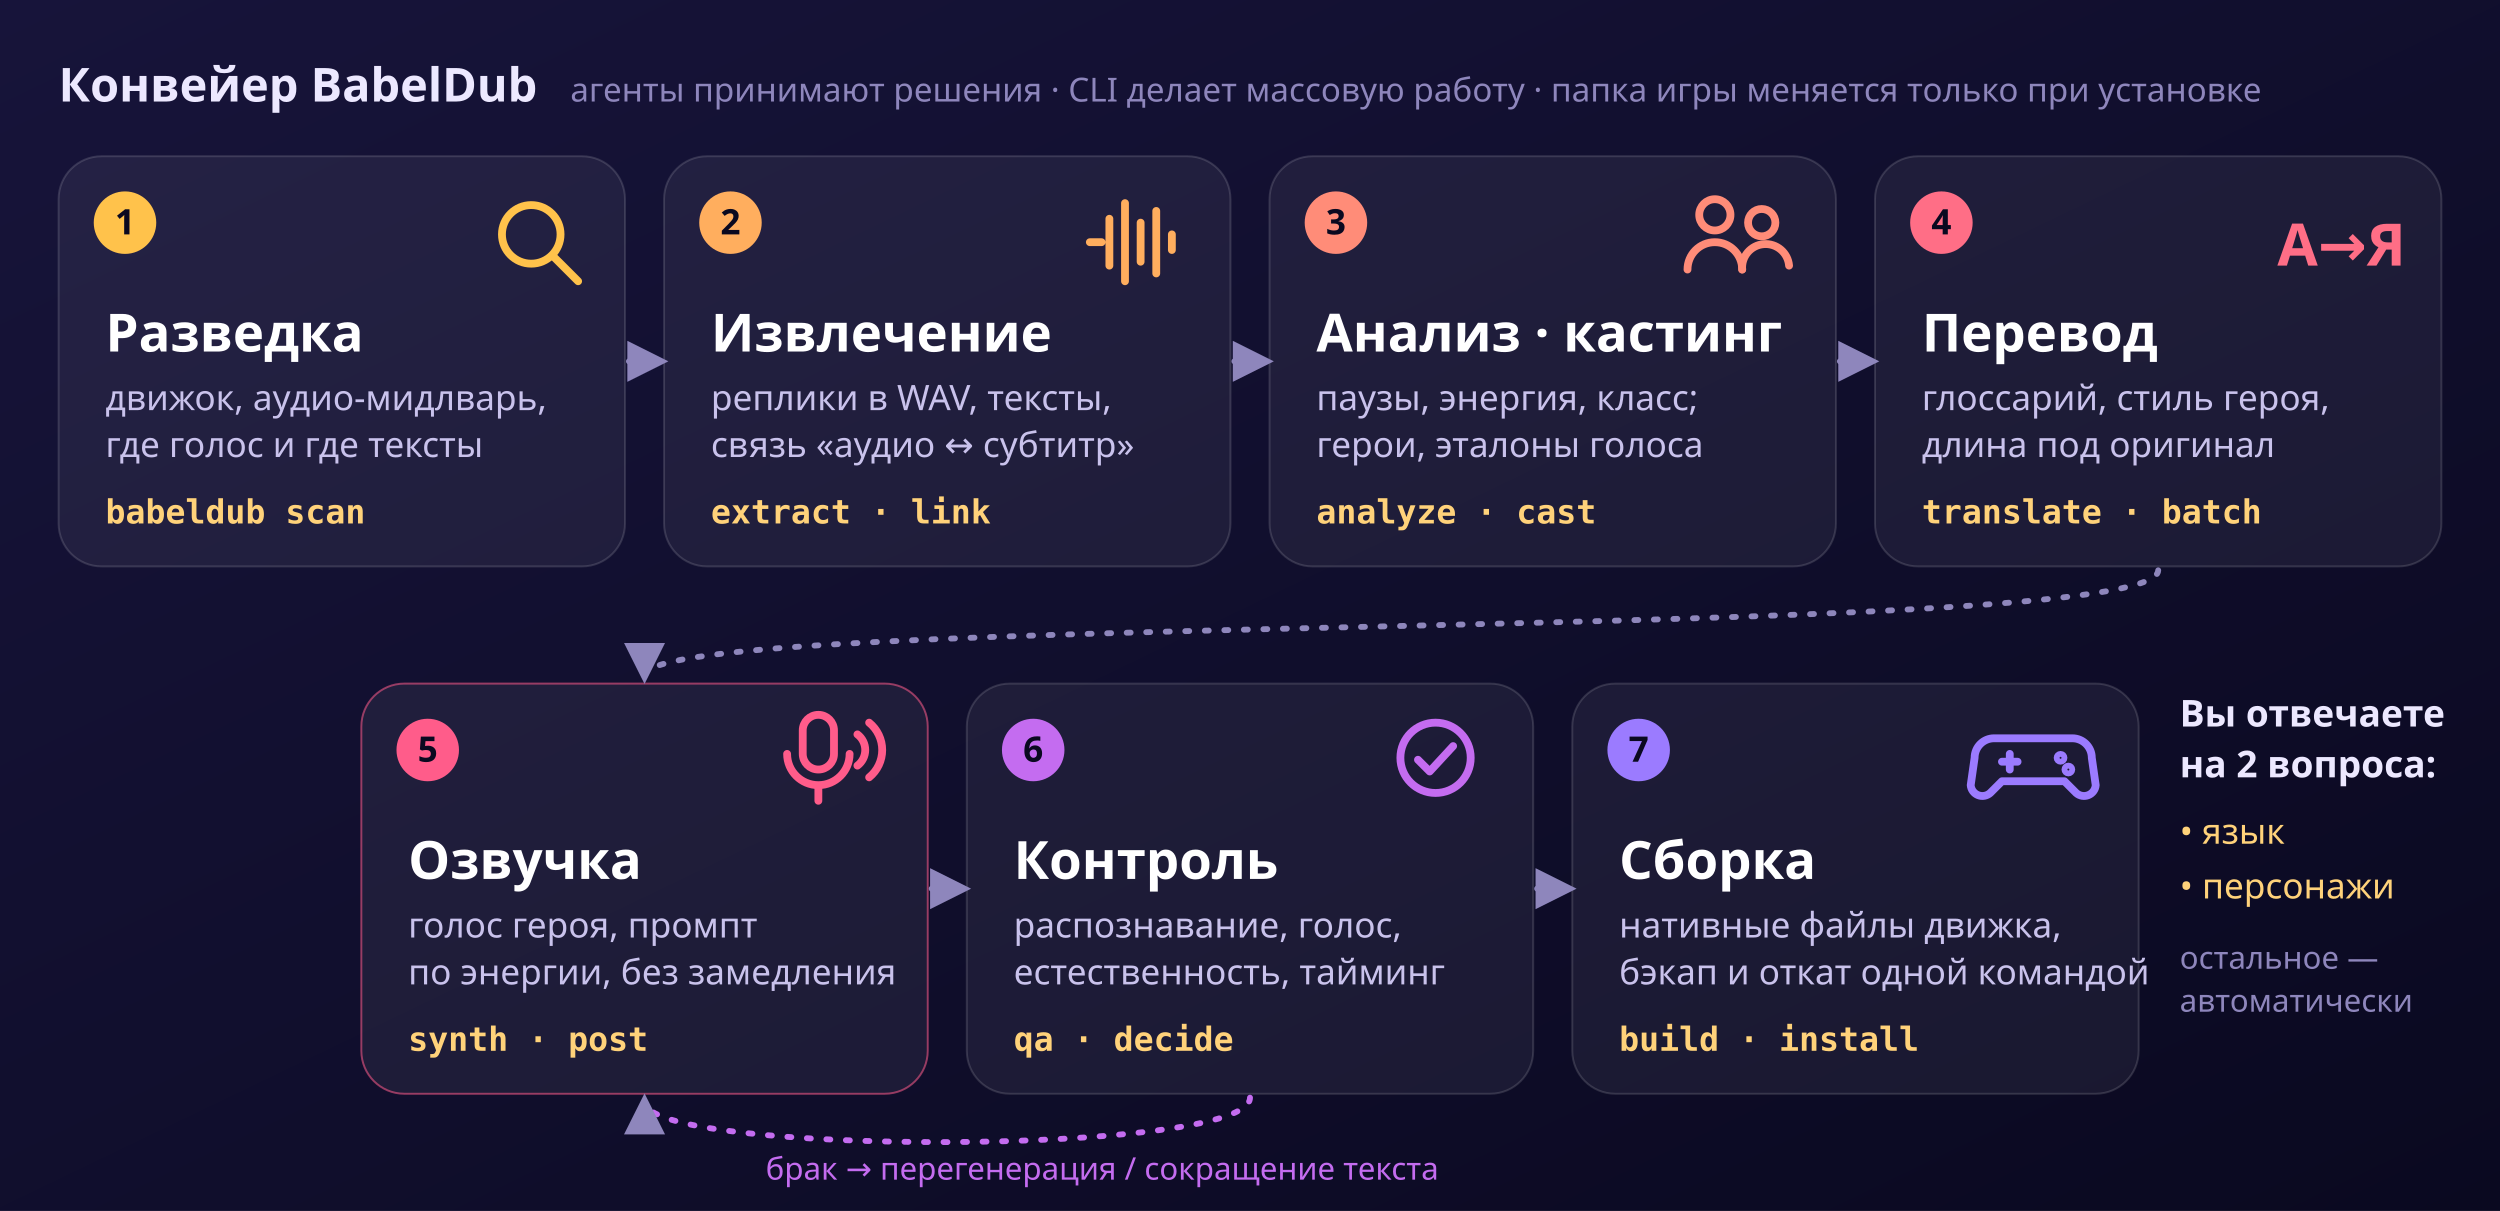
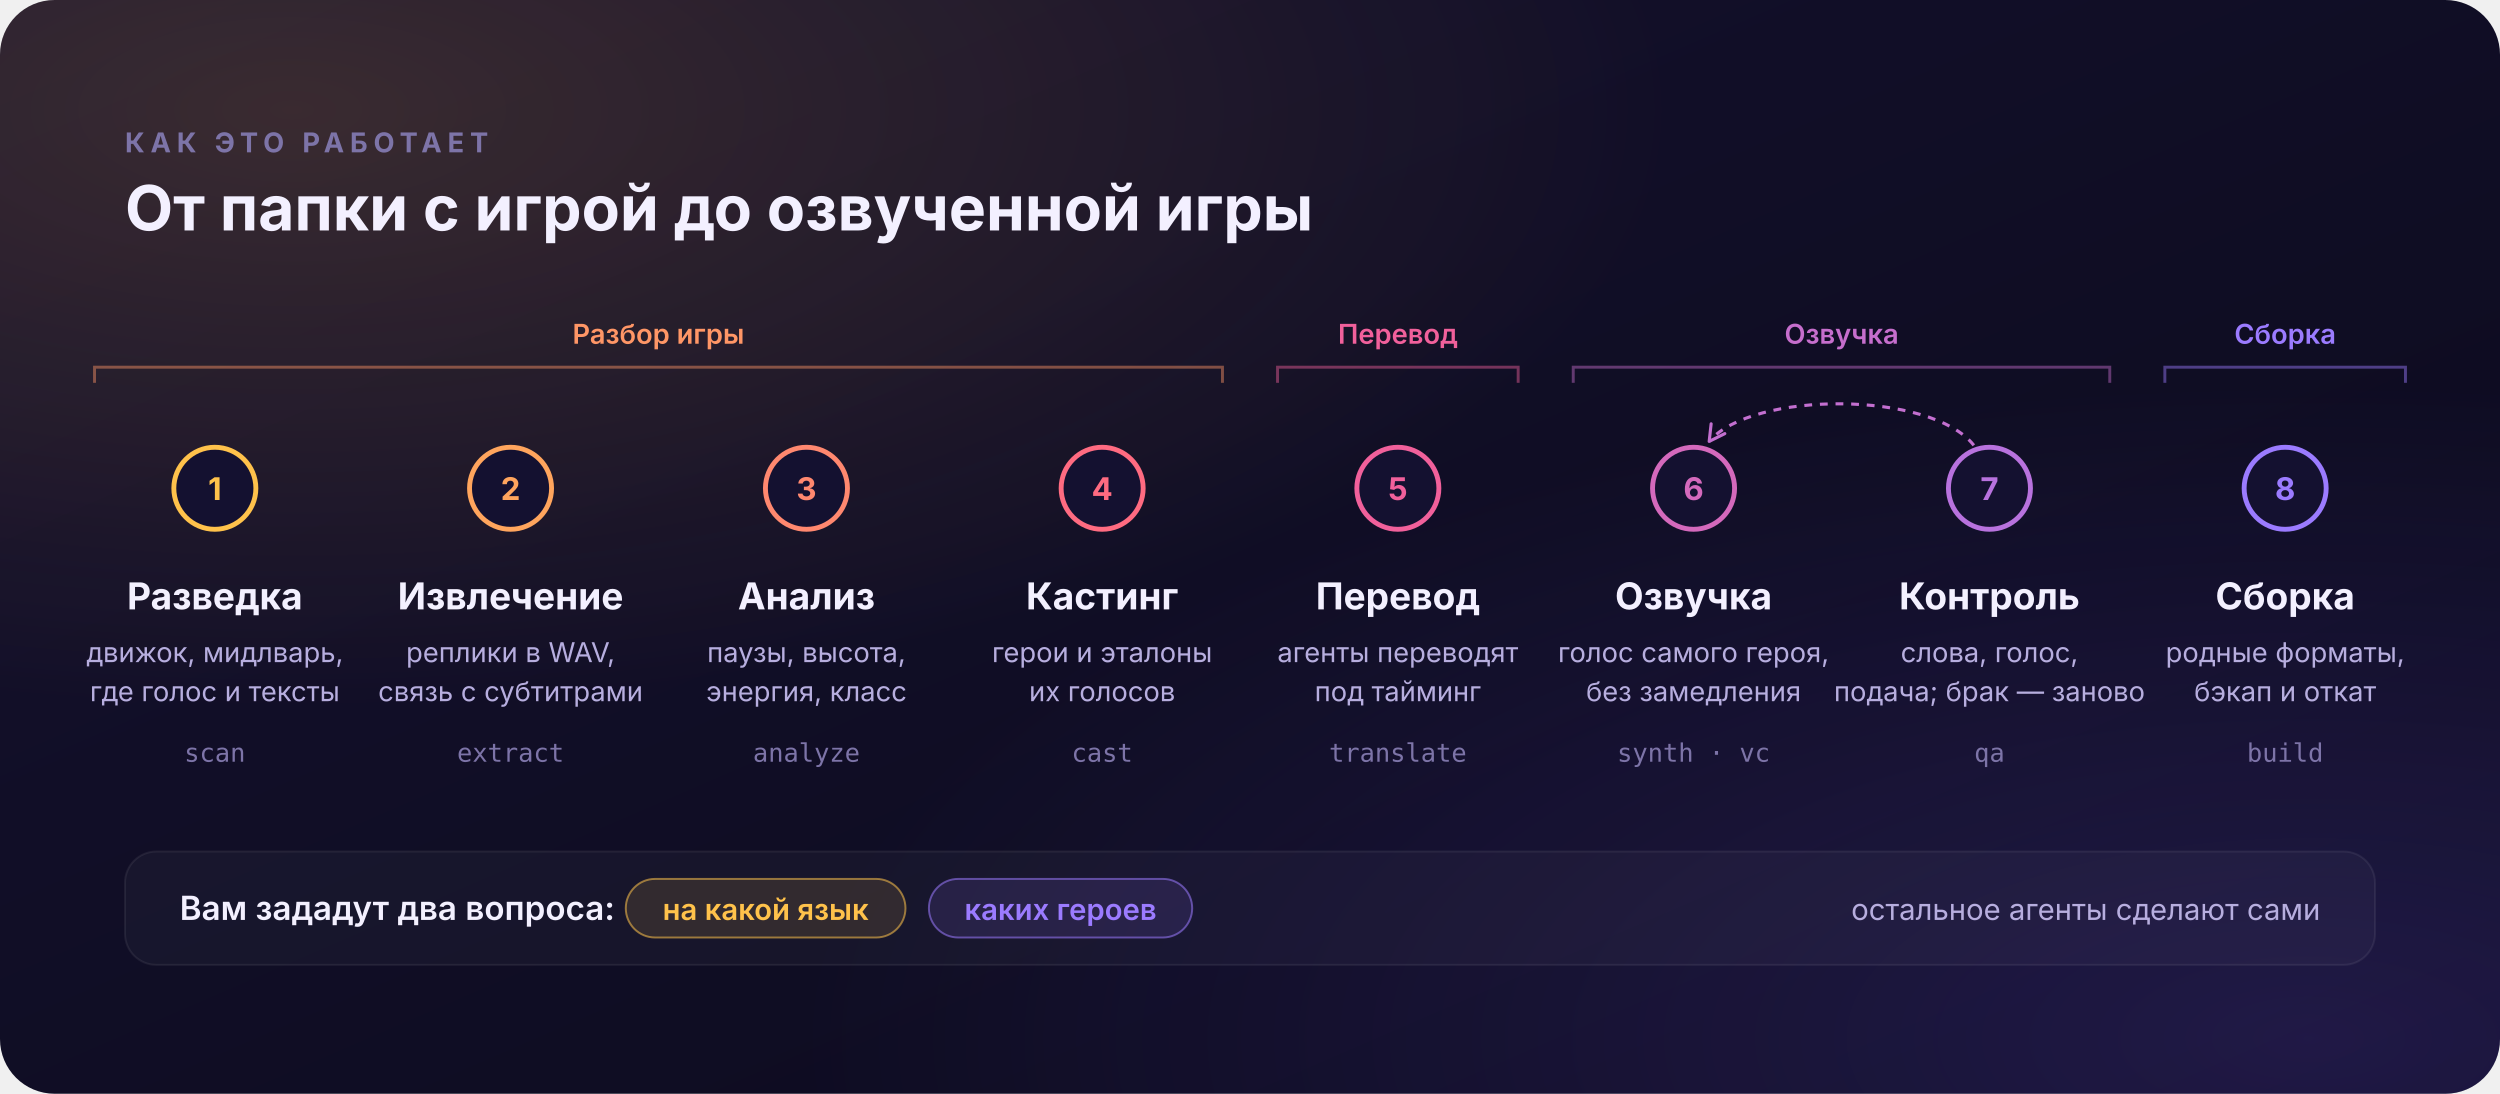
- <svg xmlns="http://www.w3.org/2000/svg" viewBox="0 0 1280 620" width="1280" height="620" role="img" aria-labelledby="t">
+ <svg xmlns="http://www.w3.org/2000/svg" viewBox="0 0 1280 560" width="1280" height="560" role="img" aria-labelledby="t">
  <defs>
    <linearGradient id="bg" x1="0" y1="0" x2="1" y2="1">
-       <stop offset="0" stop-color="#17143A" />
-       <stop offset="1" stop-color="#0A0920" />
+       <stop offset="0" stop-color="#15112E" />
+       <stop offset="1" stop-color="#0B0A1C" />
    </linearGradient>
-     <linearGradient id="accent" x1="0" y1="0" x2="1" y2="0">
+     <radialGradient id="glowA" cx="0.12" cy="0.1" r="0.55">
+       <stop offset="0" stop-color="#FFB547" stop-opacity="0.16" />
+       <stop offset="1" stop-color="#FFB547" stop-opacity="0" />
+     </radialGradient>
+     <radialGradient id="glowB" cx="0.92" cy="0.95" r="0.6">
+       <stop offset="0" stop-color="#7C5CFF" stop-opacity="0.18" />
+       <stop offset="1" stop-color="#7C5CFF" stop-opacity="0" />
+     </radialGradient>
+     <linearGradient id="track" x1="0" y1="0" x2="1" y2="0">
      <stop offset="0" stop-color="#FFC24B" />
      <stop offset="0.5" stop-color="#FF5C8A" />
      <stop offset="1" stop-color="#9B7BFF" />
    </linearGradient>
-     <marker id="arrow" viewBox="0 0 10 10" refX="8" refY="5" markerWidth="7" markerHeight="7" orient="auto">
-       <path d="M0 0 L10 5 L0 10 z" fill="#8E86BC" />
-     </marker>
-     <style>
-       .card { fill: #FFFFFF; fill-opacity: 0.06; stroke: #FFFFFF; stroke-opacity: 0.14; }
-       .num { font-family: 'Segoe UI', sans-serif; font-weight: 700; font-size: 18px; fill: #0A0920; }
-       .title { font-family: 'Segoe UI', sans-serif; font-weight: 700; font-size: 27px; fill: #FFFFFF; }
-       .sub { font-family: 'Segoe UI', sans-serif; font-weight: 400; font-size: 18px; fill: #C9C2EC; }
-       .cmd { font-family: Consolas, 'Cascadia Mono', monospace; font-weight: 600; font-size: 17px; fill: #FFD27A; }
-       .icon { fill: none; stroke-width: 4; stroke-linecap: round; stroke-linejoin: round; }
-       .flow { fill: none; stroke: #8E86BC; stroke-width: 3; stroke-dasharray: 2 8; stroke-linecap: round; }
-       .head { font-family: 'Segoe UI', sans-serif; font-weight: 700; font-size: 24px; fill: #ECE8FF; }
-       .note { font-family: 'Segoe UI', sans-serif; font-weight: 400; font-size: 17px; fill: #8E86BC; }
-     </style>
  </defs>
-   <rect width="1280" height="620" fill="url(#bg)" />
-   <text x="30" y="52" class="head">Конвейер BabelDub</text>
-   <text x="292" y="52" class="note">агенты принимают решения · CLI делает массовую работу · папка игры меняется только при установке</text>
-   <g transform="translate(30 80)">
-     <rect class="card" width="290" height="210" rx="22" />
-     <circle cx="34" cy="34" r="16" fill="#FFC24B" />
-     <text x="34" y="40" text-anchor="middle" class="num">1</text>
-     <g class="icon" stroke="#FFC24B" transform="translate(222 20)">
-       <circle cx="20" cy="20" r="15" />
-       <path d="M31 31 L44 44" />
-     </g>
-     <text x="24" y="100" class="title">Разведка</text>
-     <text x="24" y="130" class="sub">движок, аудио-мидлварь,</text>
-     <text x="24" y="154" class="sub">где голос и где тексты</text>
-     <text x="24" y="188" class="cmd">babeldub scan</text>
-   </g>
-   <g transform="translate(340 80)">
-     <rect class="card" width="290" height="210" rx="22" />
-     <circle cx="34" cy="34" r="16" fill="#FFAE5E" />
-     <text x="34" y="40" text-anchor="middle" class="num">2</text>
-     <g class="icon" stroke="#FFAE5E" transform="translate(214 18)">
-       <path d="M4 26 h6 M14 14 v24 M22 6 v40 M30 16 v20 M38 10 v32 M46 22 v8" />
-     </g>
-     <text x="24" y="100" class="title">Извлечение</text>
-     <text x="24" y="130" class="sub">реплики в WAV, тексты,</text>
-     <text x="24" y="154" class="sub">связь «аудио ↔ субтитр»</text>
-     <text x="24" y="188" class="cmd">extract · link</text>
-   </g>
-   <g transform="translate(650 80)">
-     <rect class="card" width="290" height="210" rx="22" />
-     <circle cx="34" cy="34" r="16" fill="#FF8C78" />
-     <text x="34" y="40" text-anchor="middle" class="num">3</text>
-     <g class="icon" stroke="#FF8C78" transform="translate(212 16)">
-       <circle cx="16" cy="14" r="8" />
-       <path d="M2 42 a14 14 0 0 1 28 0" />
-       <circle cx="40" cy="18" r="7" />
-       <path d="M30 42 a12 12 0 0 1 24 -2" />
-     </g>
-     <text x="24" y="100" class="title">Анализ · кастинг</text>
-     <text x="24" y="130" class="sub">паузы, энергия, класс;</text>
-     <text x="24" y="154" class="sub">герои, эталоны голоса</text>
-     <text x="24" y="188" class="cmd">analyze · cast</text>
-   </g>
-   <g transform="translate(960 80)">
-     <rect class="card" width="290" height="210" rx="22" />
-     <circle cx="34" cy="34" r="16" fill="#FF6E86" />
-     <text x="34" y="40" text-anchor="middle" class="num">4</text>
-     <text x="206" y="56" font-family="Segoe UI, sans-serif" font-weight="700" font-size="30" fill="#FF6E86">A→Я</text>
-     <text x="24" y="100" class="title">Перевод</text>
-     <text x="24" y="130" class="sub">глоссарий, стиль героя,</text>
-     <text x="24" y="154" class="sub">длина под оригинал</text>
-     <text x="24" y="188" class="cmd">translate · batch</text>
-   </g>
-   <g transform="translate(185 350)">
-     <rect class="card" width="290" height="210" rx="22" style="stroke:#FF5C8A;stroke-opacity:.55" />
-     <circle cx="34" cy="34" r="16" fill="#FF5C8A" />
-     <text x="34" y="40" text-anchor="middle" class="num">5</text>
-     <g class="icon" stroke="#FF5C8A" transform="translate(214 14)">
-       <rect x="12" y="2" width="16" height="28" rx="8" />
-       <path d="M4 22 a16 16 0 0 0 32 0 M20 38 v8 M40 12 a10 10 0 0 1 0 16 M46 6 a18 18 0 0 1 0 28" />
-     </g>
-     <text x="24" y="100" class="title">Озвучка</text>
-     <text x="24" y="130" class="sub">голос героя, промпт</text>
-     <text x="24" y="154" class="sub">по энергии, без замедления</text>
-     <text x="24" y="188" class="cmd">synth · post</text>
-   </g>
-   <g transform="translate(495 350)">
-     <rect class="card" width="290" height="210" rx="22" />
-     <circle cx="34" cy="34" r="16" fill="#C46CF0" />
-     <text x="34" y="40" text-anchor="middle" class="num">6</text>
-     <g class="icon" stroke="#C46CF0" transform="translate(220 18)">
-       <circle cx="20" cy="20" r="18" />
-       <path d="M11 21 l6 6 l12 -13" />
-     </g>
-     <text x="24" y="100" class="title">Контроль</text>
-     <text x="24" y="130" class="sub">распознавание, голос,</text>
-     <text x="24" y="154" class="sub">естественность, тайминг</text>
-     <text x="24" y="188" class="cmd">qa · decide</text>
-   </g>
-   <g transform="translate(805 350)">
-     <rect class="card" width="290" height="210" rx="22" />
-     <circle cx="34" cy="34" r="16" fill="#9B7BFF" />
-     <text x="34" y="40" text-anchor="middle" class="num">7</text>
-     <g class="icon" stroke="#9B7BFF" transform="translate(206 18)">
-       <path d="M10 10 h40 a10 10 0 0 1 10 10 l2 14 a6 6 0 0 1 -10 4 l-6 -6 h-32 l-6 6 a6 6 0 0 1 -10 -4 l2 -14 a10 10 0 0 1 10 -10 z" />
-       <path d="M18 18 v8 M14 22 h8" />
-       <circle cx="44" cy="20" r="1.5" />
-       <circle cx="48" cy="26" r="1.5" />
-     </g>
-     <text x="24" y="100" class="title">Сборка</text>
-     <text x="24" y="130" class="sub">нативные файлы движка,</text>
-     <text x="24" y="154" class="sub">бэкап и откат одной командой</text>
-     <text x="24" y="188" class="cmd">build · install</text>
-   </g>
-   <path class="flow" d="M322 185 H338" marker-end="url(#arrow)" />
-   <path class="flow" d="M632 185 H648" marker-end="url(#arrow)" />
-   <path class="flow" d="M942 185 H958" marker-end="url(#arrow)" />
-   <path class="flow" d="M1105 292 C1105 330 330 312 330 346" marker-end="url(#arrow)" />
-   <path class="flow" d="M477 455 H493" marker-end="url(#arrow)" />
-   <path class="flow" d="M787 455 H803" marker-end="url(#arrow)" />
-   <path class="flow" d="M640 562 C640 592 330 592 330 564" marker-end="url(#arrow)" style="stroke:#C46CF0" />
-   <text x="392" y="604" class="note" style="font-size:16px;fill:#C46CF0">брак → перегенерация / сокращение текста</text>
-   <g transform="translate(1116 372)" font-family="Segoe UI, sans-serif">
-     <text x="0" y="0" font-size="19" font-weight="700" fill="#ECE8FF">Вы отвечаете</text>
-     <text x="0" y="26" font-size="19" font-weight="700" fill="#ECE8FF">на 2 вопроса:</text>
-     <text x="0" y="60" font-size="18" fill="#FFD27A">• язык</text>
-     <text x="0" y="88" font-size="18" fill="#FFD27A">• персонажи</text>
-     <text x="0" y="124" font-size="16" fill="#8E86BC">остальное —</text>
-     <text x="0" y="146" font-size="16" fill="#8E86BC">автоматически</text>
+   <rect width="1280" height="560" rx="28" fill="url(#bg)" />
+   <rect width="1280" height="560" rx="28" fill="url(#glowA)" />
+   <rect width="1280" height="560" rx="28" fill="url(#glowB)" />
+   <g font-family="Segoe UI, Inter, Helvetica Neue, Arial, sans-serif">
+     <text x="64" y="78" font-size="14" font-weight="700" letter-spacing="3" fill="#7D74A8">КАК ЭТО РАБОТАЕТ</text>
+     <text x="64" y="118" font-size="32" font-weight="700" fill="#F3F0FF">От папки с игрой до озвученной игры</text>
+     <path d="M48.4 196 V188 H625.9 V196" fill="none" stroke="#FF9666" stroke-opacity="0.45" stroke-width="1.5" />
+     <text x="337.1" y="176" font-size="14" font-weight="600" fill="#FF9666" text-anchor="middle">Разбор игры</text>
+     <path d="M654.1 196 V188 H777.3 V196" fill="none" stroke="#F1609B" stroke-opacity="0.45" stroke-width="1.5" />
+     <text x="715.7" y="176" font-size="14" font-weight="600" fill="#F1609B" text-anchor="middle">Перевод</text>
+     <path d="M805.5 196 V188 H1080.2 V196" fill="none" stroke="#C66ECD" stroke-opacity="0.45" stroke-width="1.5" />
+     <text x="942.9" y="176" font-size="14" font-weight="600" fill="#C66ECD" text-anchor="middle">Озвучка</text>
+     <path d="M1108.4 196 V188 H1231.6 V196" fill="none" stroke="#9B7BFF" stroke-opacity="0.45" stroke-width="1.5" />
+     <text x="1170.0" y="176" font-size="14" font-weight="600" fill="#9B7BFF" text-anchor="middle">Сборка</text>
+     <line x1="110" y1="250" x2="1170" y2="250" stroke="url(#track)" stroke-width="3" stroke-linecap="round" stroke-opacity="0.9" />
+     <path d="M1010.6 228 C988.6 200 897.1 200 875.1 226" fill="none" stroke="#C36FD0" stroke-width="1.6" stroke-dasharray="4 4" />
+     <path d="M875.1 226 l1 -9 M875.1 226 l8 -4" stroke="#C36FD0" stroke-width="1.6" fill="none" stroke-linecap="round" />
+     <circle cx="110.0" cy="250" r="21" fill="#141130" stroke="#FFC24B" stroke-width="2.5" />
+     <text x="110.0" y="256" font-size="16" font-weight="700" fill="#FFC24B" text-anchor="middle">1</text>
+     <text x="110.0" y="312" font-size="19" font-weight="700" fill="#F3F0FF" text-anchor="middle">Разведка</text>
+     <text x="110.0" y="339" font-size="14" fill="#B7AEDF" text-anchor="middle">движок, мидлварь,</text>
+     <text x="110.0" y="359" font-size="14" fill="#B7AEDF" text-anchor="middle">где голос и тексты</text>
+     <text x="110.0" y="390" font-size="13" font-family="Cascadia Mono, Consolas, Menlo, monospace" fill="#7D74A8" text-anchor="middle">scan</text>
+     <circle cx="261.4" cy="250" r="21" fill="#141130" stroke="#FFA55D" stroke-width="2.5" />
+     <text x="261.4" y="256" font-size="16" font-weight="700" fill="#FFA55D" text-anchor="middle">2</text>
+     <text x="261.4" y="312" font-size="19" font-weight="700" fill="#F3F0FF" text-anchor="middle">Извлечение</text>
+     <text x="261.4" y="339" font-size="14" fill="#B7AEDF" text-anchor="middle">реплики в WAV,</text>
+     <text x="261.4" y="359" font-size="14" fill="#B7AEDF" text-anchor="middle">связь с субтитрами</text>
+     <text x="261.4" y="390" font-size="13" font-family="Cascadia Mono, Consolas, Menlo, monospace" fill="#7D74A8" text-anchor="middle">extract</text>
+     <circle cx="412.9" cy="250" r="21" fill="#141130" stroke="#FF886F" stroke-width="2.5" />
+     <text x="412.9" y="256" font-size="16" font-weight="700" fill="#FF886F" text-anchor="middle">3</text>
+     <text x="412.9" y="312" font-size="19" font-weight="700" fill="#F3F0FF" text-anchor="middle">Анализ</text>
+     <text x="412.9" y="339" font-size="14" fill="#B7AEDF" text-anchor="middle">паузы, высота,</text>
+     <text x="412.9" y="359" font-size="14" fill="#B7AEDF" text-anchor="middle">энергия, класс</text>
+     <text x="412.9" y="390" font-size="13" font-family="Cascadia Mono, Consolas, Menlo, monospace" fill="#7D74A8" text-anchor="middle">analyze</text>
+     <circle cx="564.3" cy="250" r="21" fill="#141130" stroke="#FF6B81" stroke-width="2.5" />
+     <text x="564.3" y="256" font-size="16" font-weight="700" fill="#FF6B81" text-anchor="middle">4</text>
+     <text x="564.3" y="312" font-size="19" font-weight="700" fill="#F3F0FF" text-anchor="middle">Кастинг</text>
+     <text x="564.3" y="339" font-size="14" fill="#B7AEDF" text-anchor="middle">герои и эталоны</text>
+     <text x="564.3" y="359" font-size="14" fill="#B7AEDF" text-anchor="middle">их голосов</text>
+     <text x="564.3" y="390" font-size="13" font-family="Cascadia Mono, Consolas, Menlo, monospace" fill="#7D74A8" text-anchor="middle">cast</text>
+     <circle cx="715.7" cy="250" r="21" fill="#141130" stroke="#F1609B" stroke-width="2.5" />
+     <text x="715.7" y="256" font-size="16" font-weight="700" fill="#F1609B" text-anchor="middle">5</text>
+     <text x="715.7" y="312" font-size="19" font-weight="700" fill="#F3F0FF" text-anchor="middle">Перевод</text>
+     <text x="715.7" y="339" font-size="14" fill="#B7AEDF" text-anchor="middle">агенты переводят</text>
+     <text x="715.7" y="359" font-size="14" fill="#B7AEDF" text-anchor="middle">под тайминг</text>
+     <text x="715.7" y="390" font-size="13" font-family="Cascadia Mono, Consolas, Menlo, monospace" fill="#7D74A8" text-anchor="middle">translate</text>
+     <circle cx="867.1" cy="250" r="21" fill="#141130" stroke="#D469BC" stroke-width="2.5" />
+     <text x="867.1" y="256" font-size="16" font-weight="700" fill="#D469BC" text-anchor="middle">6</text>
+     <text x="867.1" y="312" font-size="19" font-weight="700" fill="#F3F0FF" text-anchor="middle">Озвучка</text>
+     <text x="867.1" y="339" font-size="14" fill="#B7AEDF" text-anchor="middle">голос самого героя,</text>
+     <text x="867.1" y="359" font-size="14" fill="#B7AEDF" text-anchor="middle">без замедления</text>
+     <text x="867.1" y="390" font-size="13" font-family="Cascadia Mono, Consolas, Menlo, monospace" fill="#7D74A8" text-anchor="middle">synth · vc</text>
+     <circle cx="1018.6" cy="250" r="21" fill="#141130" stroke="#B872DE" stroke-width="2.5" />
+     <text x="1018.6" y="256" font-size="16" font-weight="700" fill="#B872DE" text-anchor="middle">7</text>
+     <text x="1018.6" y="312" font-size="19" font-weight="700" fill="#F3F0FF" text-anchor="middle">Контроль</text>
+     <text x="1018.6" y="339" font-size="14" fill="#B7AEDF" text-anchor="middle">слова, голос,</text>
+     <text x="1018.6" y="359" font-size="14" fill="#B7AEDF" text-anchor="middle">подача; брак — заново</text>
+     <text x="1018.6" y="390" font-size="13" font-family="Cascadia Mono, Consolas, Menlo, monospace" fill="#7D74A8" text-anchor="middle">qa</text>
+     <circle cx="1170.0" cy="250" r="21" fill="#141130" stroke="#9B7BFF" stroke-width="2.5" />
+     <text x="1170.0" y="256" font-size="16" font-weight="700" fill="#9B7BFF" text-anchor="middle">8</text>
+     <text x="1170.0" y="312" font-size="19" font-weight="700" fill="#F3F0FF" text-anchor="middle">Сборка</text>
+     <text x="1170.0" y="339" font-size="14" fill="#B7AEDF" text-anchor="middle">родные форматы,</text>
+     <text x="1170.0" y="359" font-size="14" fill="#B7AEDF" text-anchor="middle">бэкап и откат</text>
+     <text x="1170.0" y="390" font-size="13" font-family="Cascadia Mono, Consolas, Menlo, monospace" fill="#7D74A8" text-anchor="middle">build</text>
+     <rect x="64" y="436" width="1152" height="58" rx="16" fill="#FFFFFF" fill-opacity="0.035" stroke="#FFFFFF" stroke-opacity="0.07" />
+     <text x="92" y="471" font-size="17" font-weight="600" fill="#F3F0FF">Вам зададут два вопроса:</text>
+     <rect x="320.4" y="450" width="143.2" height="30" rx="15" fill="#FFC24B" fill-opacity="0.12" stroke="#FFC24B" stroke-opacity="0.55" />
+     <text x="392.0" y="471" font-size="15" font-weight="600" fill="#FFC24B" text-anchor="middle">на какой язык</text>
+     <rect x="475.6" y="450" width="134.8" height="30" rx="15" fill="#9B7BFF" fill-opacity="0.12" stroke="#9B7BFF" stroke-opacity="0.55" />
+     <text x="543.0" y="471" font-size="15" font-weight="600" fill="#9B7BFF" text-anchor="middle">каких героев</text>
+     <text x="1188" y="471" font-size="15" fill="#B7AEDF" text-anchor="end">остальное агенты сделают сами</text>
  </g>
</svg>
